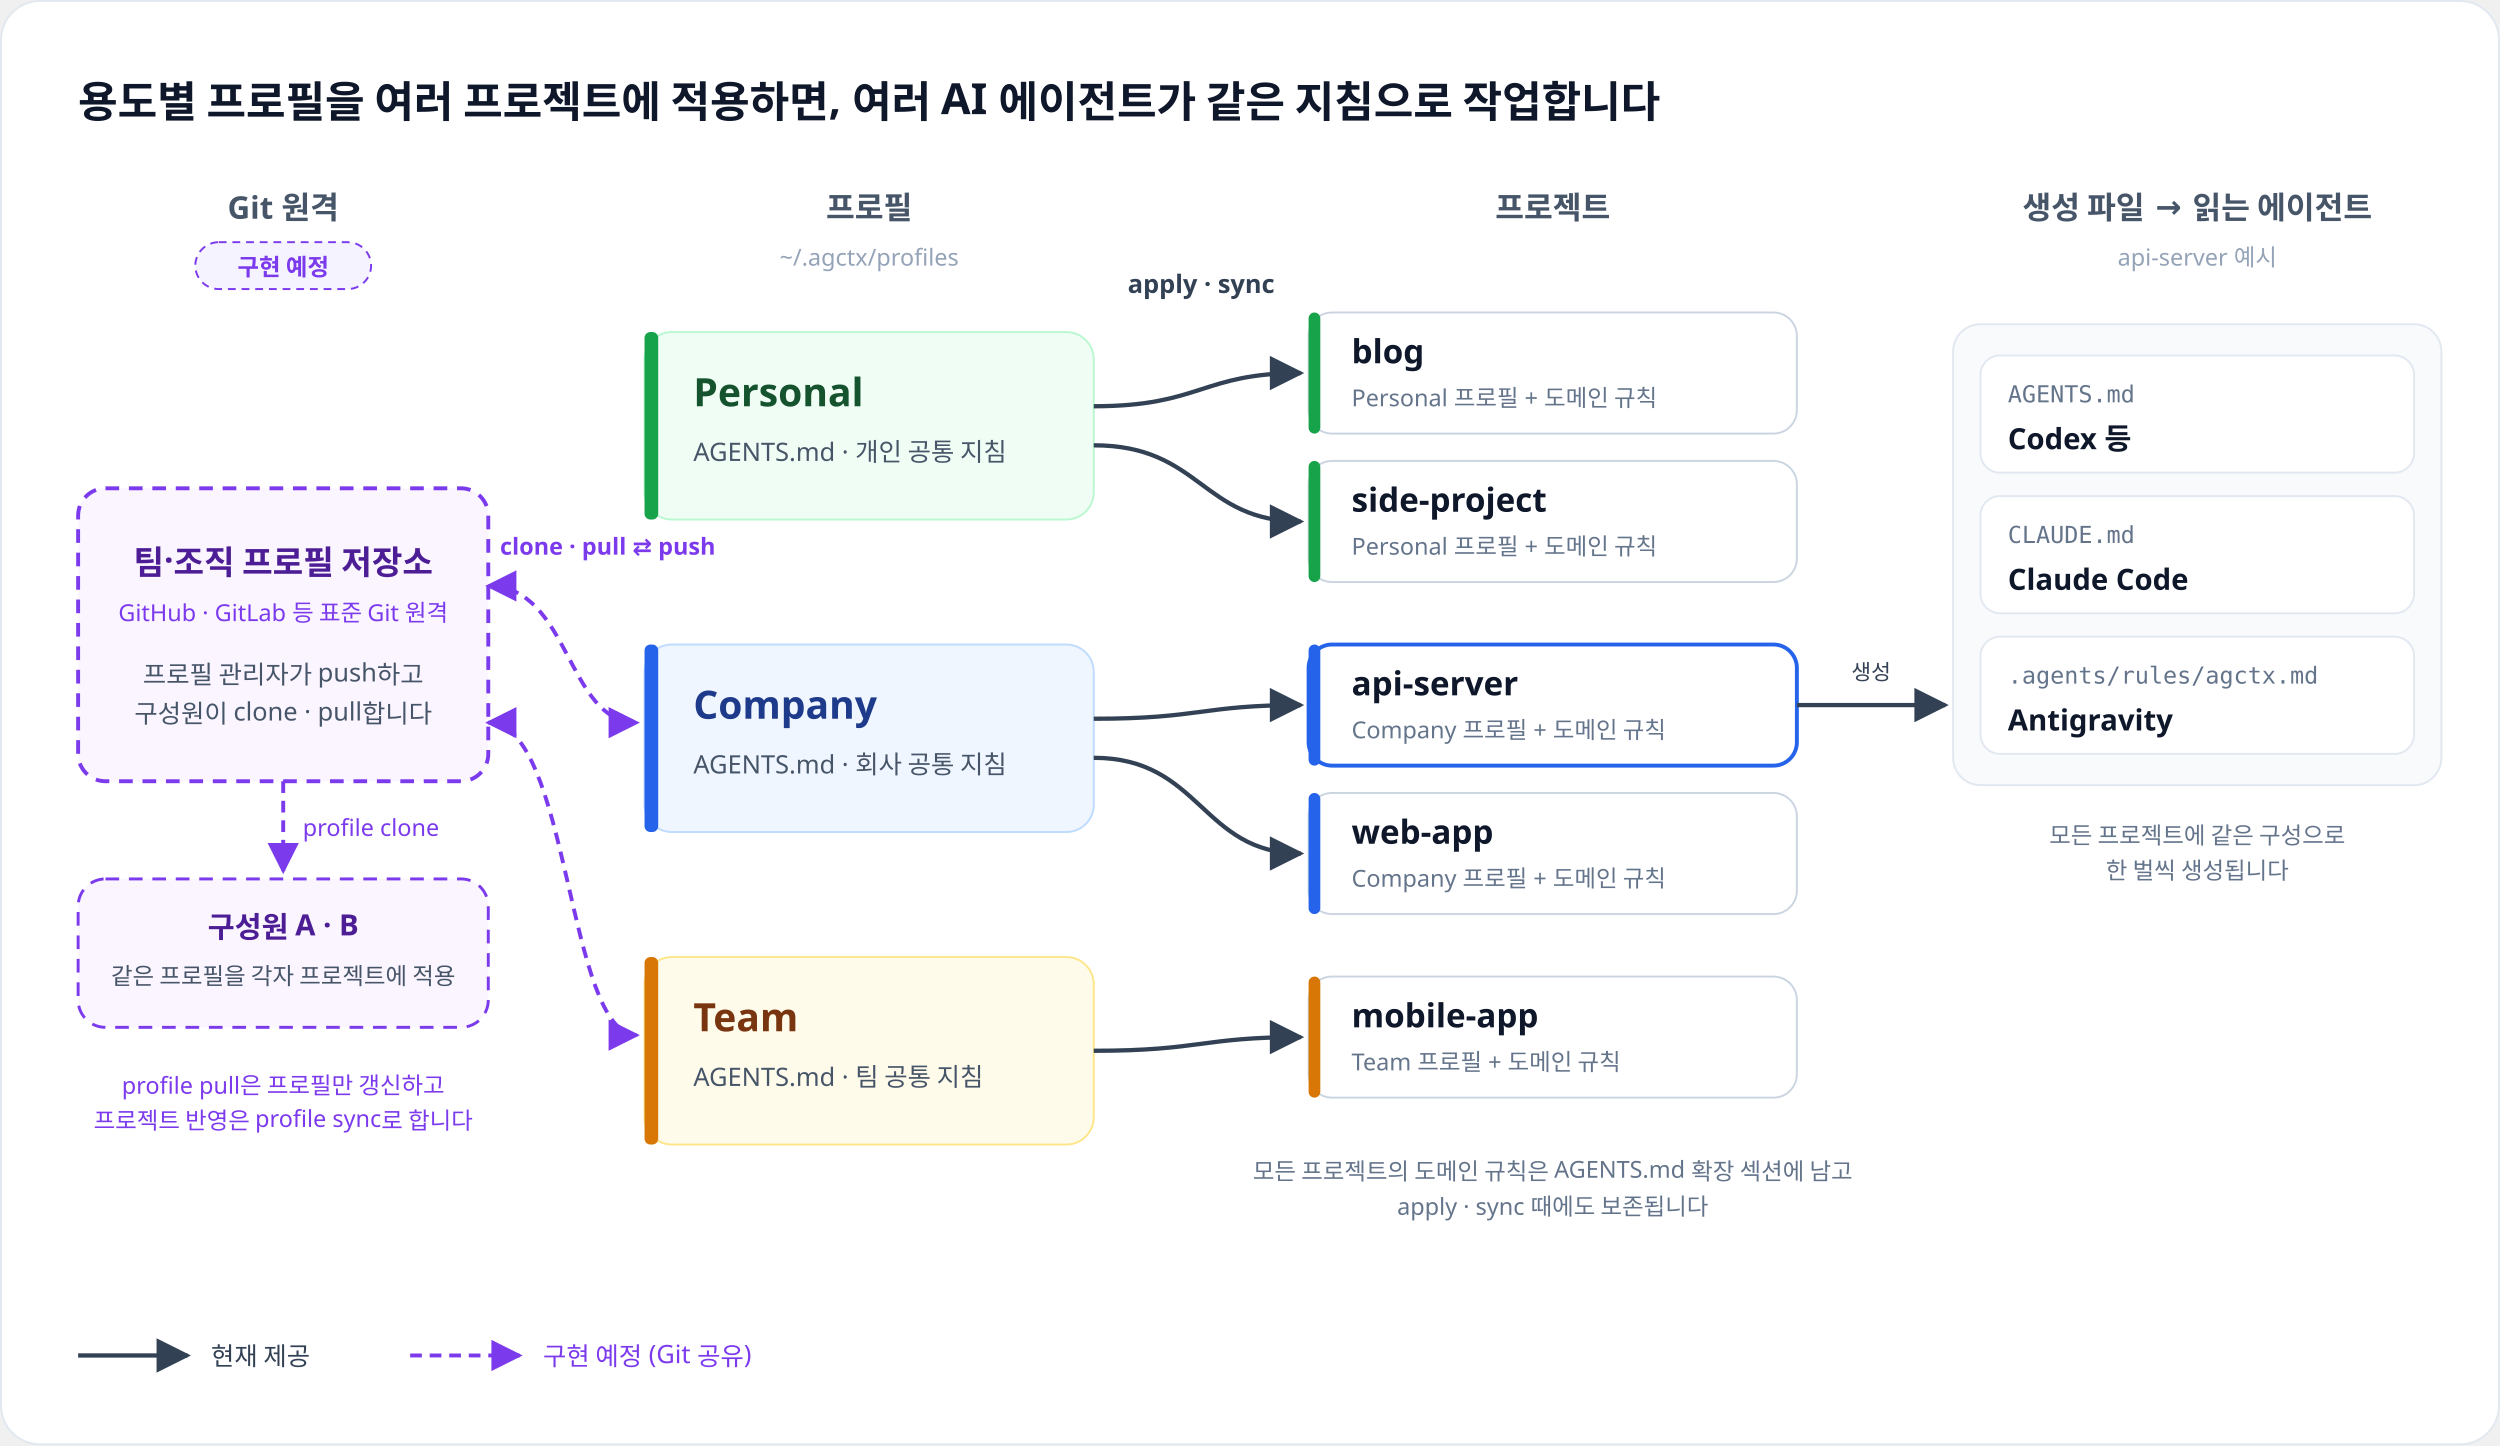
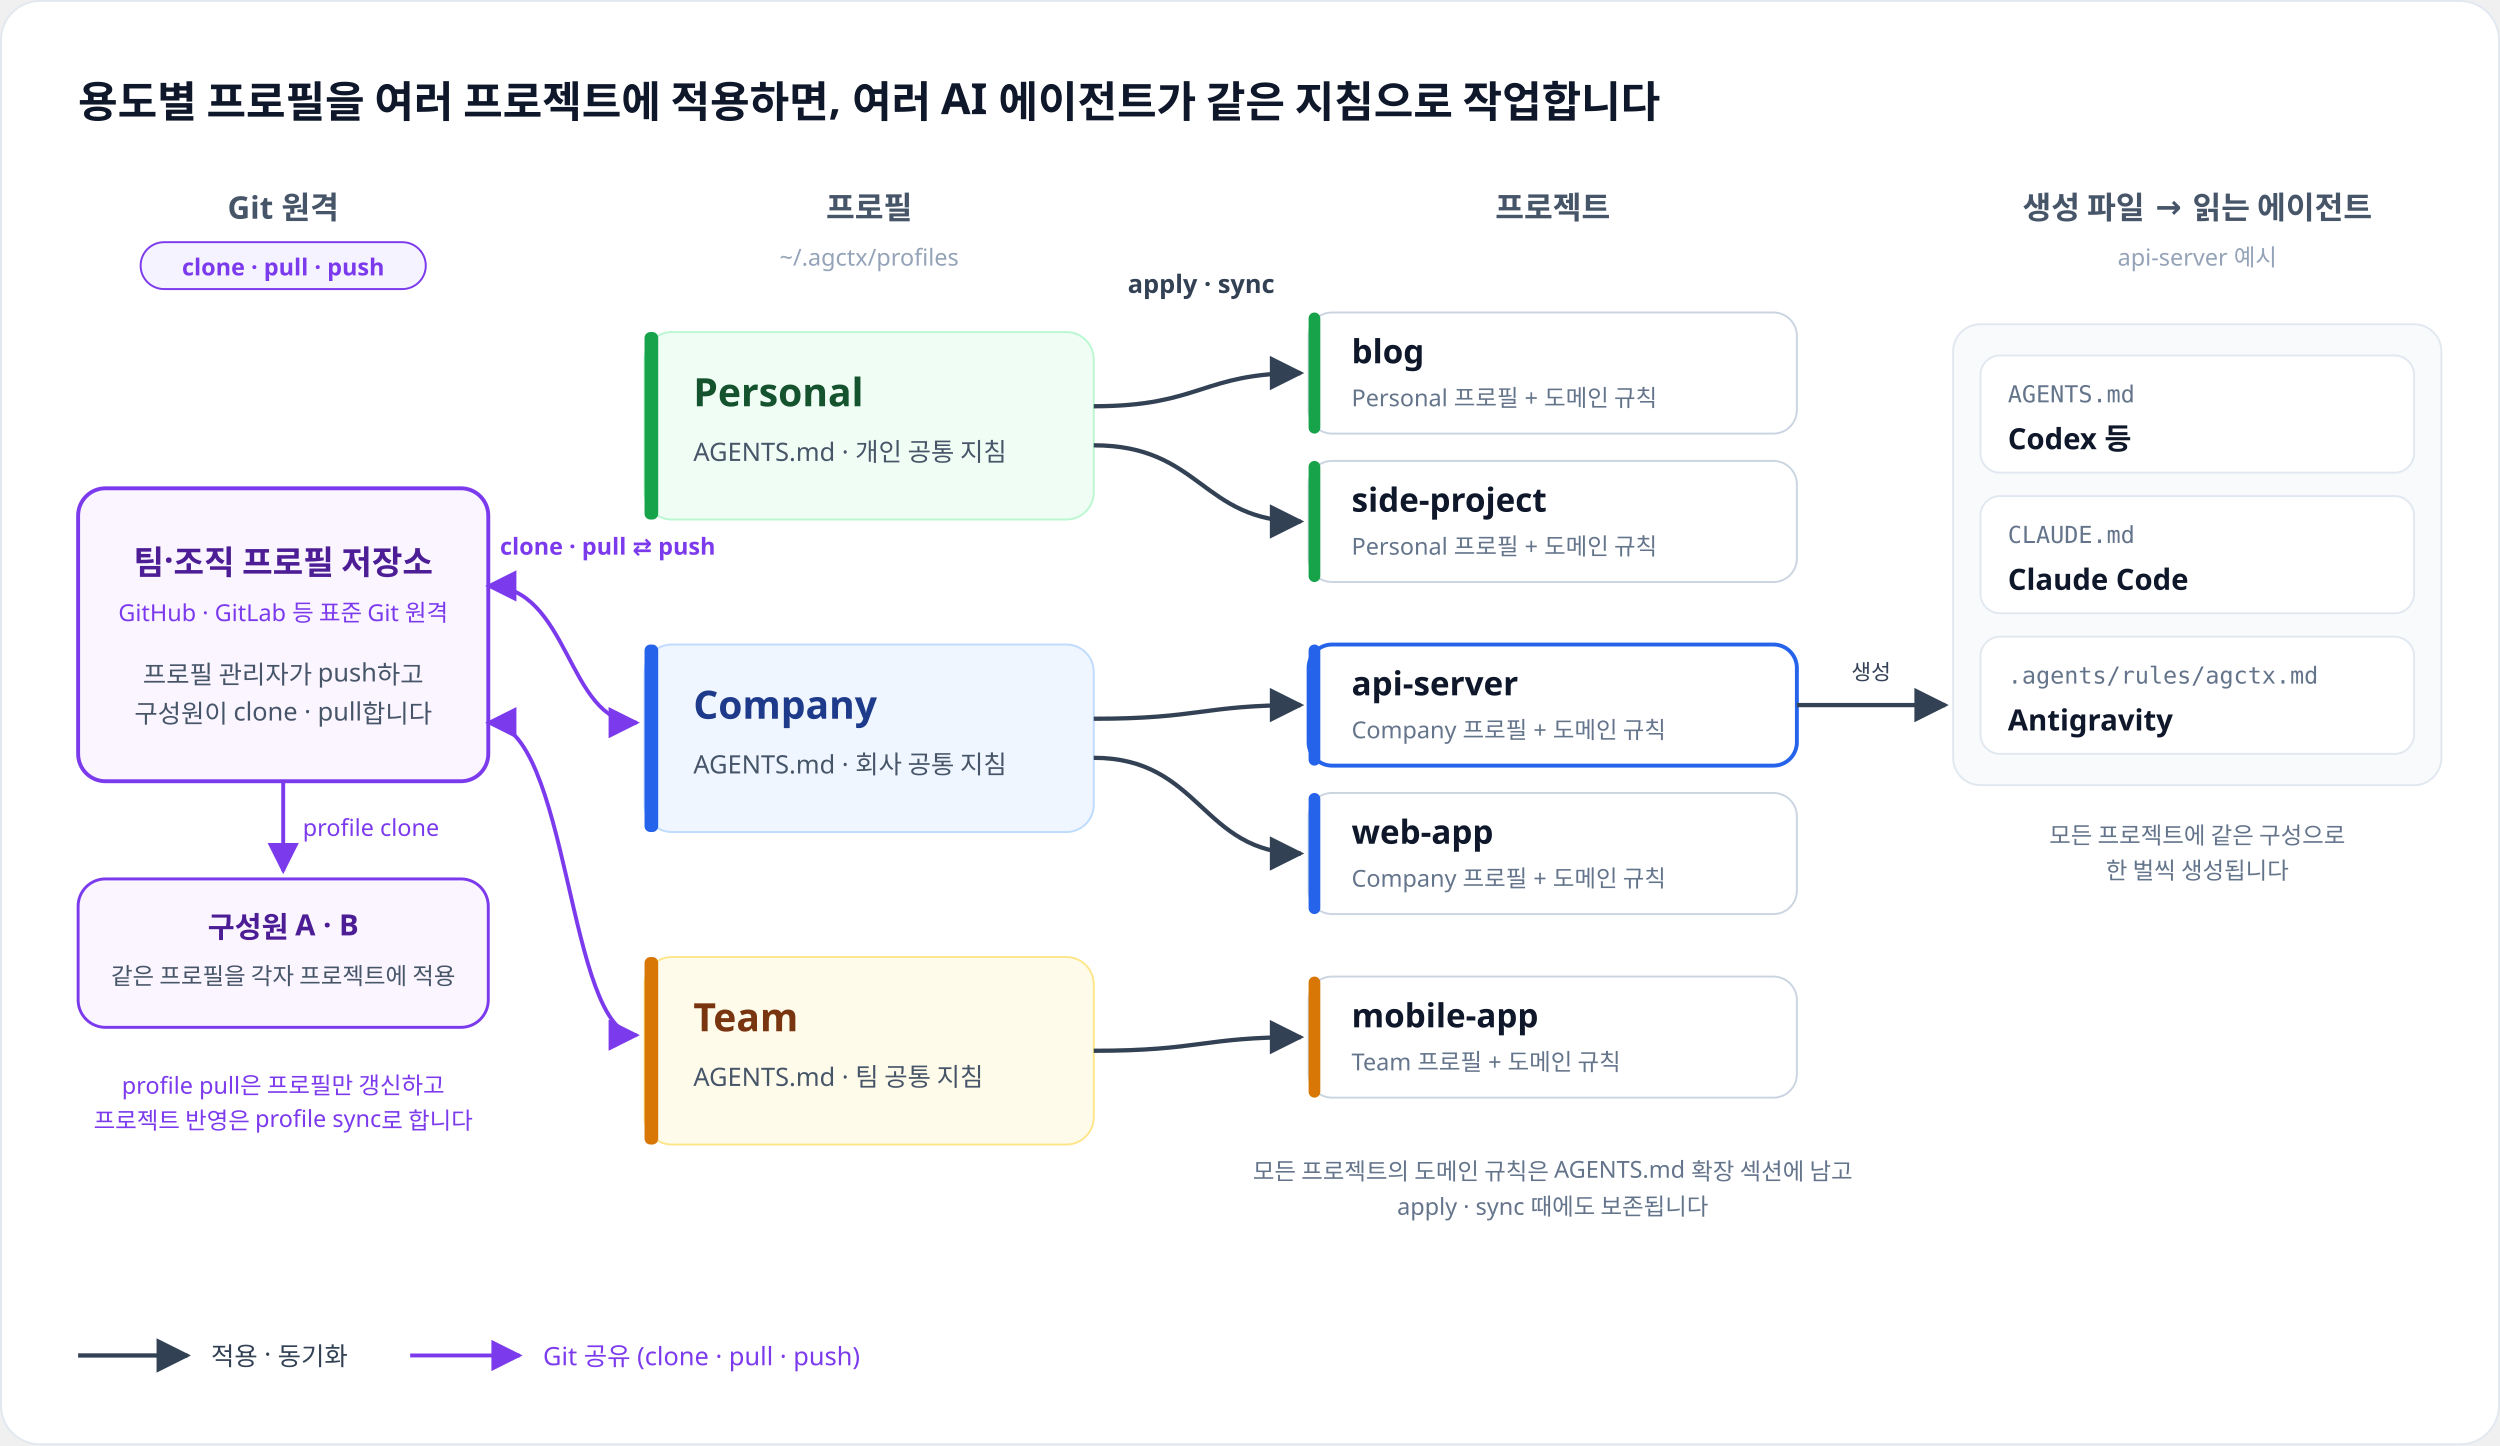
<svg xmlns="http://www.w3.org/2000/svg" width="1280" height="740" viewBox="0 0 1280 740" font-family="'Pretendard Variable', 'Pretendard', 'Apple SD Gothic Neo', 'Noto Sans KR', sans-serif">
  <defs>
    <marker id="arrow" viewBox="0 0 10 10" refX="9" refY="5" markerWidth="8" markerHeight="8" orient="auto-start-reverse">
      <path d="M0,0 L10,5 L0,10 z" fill="#334155" />
    </marker>
    <marker id="arrow-plan" viewBox="0 0 10 10" refX="9" refY="5" markerWidth="8" markerHeight="8" orient="auto-start-reverse">
      <path d="M0,0 L10,5 L0,10 z" fill="#7c3aed" />
    </marker>
  </defs>
  <rect x="0.5" y="0.5" width="1279" height="739" rx="20" fill="#ffffff" stroke="#e2e8f0" />
  <text x="40" y="60" font-size="22" font-weight="700" fill="#0f172a">용도별 프로필을 여러 프로젝트에 적용하면, 여러 AI 에이전트가 같은 지침으로 작업합니다</text>
  <text x="145" y="112" font-size="16" font-weight="700" fill="#475569" text-anchor="middle">Git 원격</text>
-   <rect x="100" y="124" width="90" height="24" rx="12" fill="#f5f3ff" stroke="#7c3aed" stroke-dasharray="4 3" />
-   <text x="145" y="141" font-size="12" font-weight="700" fill="#7c3aed" text-anchor="middle">구현 예정</text>
+   <rect x="72" y="124" width="146" height="24" rx="12" fill="#f5f3ff" stroke="#7c3aed" />
+   <text x="145" y="141" font-size="12" font-weight="700" fill="#7c3aed" text-anchor="middle">clone · pull · push</text>
  <text x="445" y="112" font-size="16" font-weight="700" fill="#475569" text-anchor="middle">프로필</text>
  <text x="445" y="136" font-size="12" fill="#94a3b8" text-anchor="middle">~/.agctx/profiles</text>
  <text x="795" y="112" font-size="16" font-weight="700" fill="#475569" text-anchor="middle">프로젝트</text>
  <text x="1125" y="112" font-size="16" font-weight="700" fill="#475569" text-anchor="middle">생성 파일 → 읽는 에이전트</text>
  <text x="1125" y="136" font-size="12" fill="#94a3b8" text-anchor="middle">api-server 예시</text>
-   <rect x="40" y="250" width="210" height="150" rx="14" fill="#faf5ff" stroke="#7c3aed" stroke-width="2" stroke-dasharray="7 5" />
+   <rect x="40" y="250" width="210" height="150" rx="14" fill="#faf5ff" stroke="#7c3aed" stroke-width="2" />
  <text x="145" y="294" font-size="17" font-weight="700" fill="#4c1d95" text-anchor="middle">팀·조직 프로필 저장소</text>
  <text x="145" y="318" font-size="12" fill="#7c3aed" text-anchor="middle">GitHub · GitLab 등 표준 Git 원격</text>
  <text x="145" y="350" font-size="13" fill="#475569" text-anchor="middle">프로필 관리자가 push하고</text>
  <text x="145" y="370" font-size="13" fill="#475569" text-anchor="middle">구성원이 clone · pull합니다</text>
-   <rect x="40" y="450" width="210" height="76" rx="14" fill="#faf5ff" stroke="#7c3aed" stroke-width="1.5" stroke-dasharray="7 5" />
+   <rect x="40" y="450" width="210" height="76" rx="14" fill="#faf5ff" stroke="#7c3aed" stroke-width="1.5" />
  <text x="145" y="480" font-size="15" font-weight="700" fill="#4c1d95" text-anchor="middle">구성원 A · B</text>
  <text x="145" y="504" font-size="12" fill="#475569" text-anchor="middle">같은 프로필을 각자 프로젝트에 적용</text>
-   <path d="M145,400 L145,446" fill="none" stroke="#7c3aed" stroke-width="2" stroke-dasharray="6 4" marker-end="url(#arrow-plan)" />
+   <path d="M145,400 L145,446" fill="none" stroke="#7c3aed" stroke-width="2" marker-end="url(#arrow-plan)" />
  <text x="155" y="428" font-size="12" fill="#7c3aed">profile clone</text>
  <text x="145" y="560" font-size="12" fill="#7c3aed" text-anchor="middle">profile pull은 프로필만 갱신하고</text>
  <text x="145" y="578" font-size="12" fill="#7c3aed" text-anchor="middle">프로젝트 반영은 profile sync로 합니다</text>
-   <path d="M250,300 C292,300 290,370 326,370" fill="none" stroke="#7c3aed" stroke-width="2" stroke-dasharray="6 4" marker-start="url(#arrow-plan)" marker-end="url(#arrow-plan)" />
-   <path d="M250,370 C292,370 290,530 326,530" fill="none" stroke="#7c3aed" stroke-width="2" stroke-dasharray="6 4" marker-start="url(#arrow-plan)" marker-end="url(#arrow-plan)" />
+   <path d="M250,300 C292,300 290,370 326,370" fill="none" stroke="#7c3aed" stroke-width="2" marker-start="url(#arrow-plan)" marker-end="url(#arrow-plan)" />
+   <path d="M250,370 C292,370 290,530 326,530" fill="none" stroke="#7c3aed" stroke-width="2" marker-start="url(#arrow-plan)" marker-end="url(#arrow-plan)" />
  <text x="256" y="284" font-size="12" font-weight="600" fill="#7c3aed">clone · pull ⇄ push</text>
  <g>
    <rect x="330" y="170" width="230" height="96" rx="14" fill="#f0fdf4" stroke="#bbf7d0" />
    <rect x="330" y="170" width="7" height="96" rx="3" fill="#16a34a" />
    <text x="355" y="208" font-size="20" font-weight="700" fill="#14532d">Personal</text>
    <text x="355" y="236" font-size="13" fill="#475569">AGENTS.md · 개인 공통 지침</text>
  </g>
  <g>
    <rect x="330" y="330" width="230" height="96" rx="14" fill="#eff6ff" stroke="#bfdbfe" />
    <rect x="330" y="330" width="7" height="96" rx="3" fill="#2563eb" />
    <text x="355" y="368" font-size="20" font-weight="700" fill="#1e3a8a">Company</text>
    <text x="355" y="396" font-size="13" fill="#475569">AGENTS.md · 회사 공통 지침</text>
  </g>
  <g>
    <rect x="330" y="490" width="230" height="96" rx="14" fill="#fffbeb" stroke="#fde68a" />
    <rect x="330" y="490" width="7" height="96" rx="3" fill="#d97706" />
    <text x="355" y="528" font-size="20" font-weight="700" fill="#78350f">Team</text>
    <text x="355" y="556" font-size="13" fill="#475569">AGENTS.md · 팀 공통 지침</text>
  </g>
  <text x="615" y="150" font-size="13" font-weight="600" fill="#334155" text-anchor="middle">apply · sync</text>
  <path d="M560,208 C615,208 615,191 666,191" fill="none" stroke="#334155" stroke-width="2.2" marker-end="url(#arrow)" />
  <path d="M560,228 C615,228 615,267 666,267" fill="none" stroke="#334155" stroke-width="2.2" marker-end="url(#arrow)" />
  <path d="M560,368 C615,368 615,361 666,361" fill="none" stroke="#334155" stroke-width="2.2" marker-end="url(#arrow)" />
  <path d="M560,388 C615,388 615,437 666,437" fill="none" stroke="#334155" stroke-width="2.2" marker-end="url(#arrow)" />
  <path d="M560,538 C615,538 615,531 666,531" fill="none" stroke="#334155" stroke-width="2.2" marker-end="url(#arrow)" />
  <g>
    <rect x="670" y="160" width="250" height="62" rx="12" fill="#ffffff" stroke="#cbd5e1" />
    <rect x="670" y="160" width="6" height="62" rx="3" fill="#16a34a" />
    <text x="692" y="186" font-size="17" font-weight="700" fill="#0f172a">blog</text>
    <text x="692" y="208" font-size="12" fill="#64748b">Personal 프로필 + 도메인 규칙</text>
  </g>
  <g>
    <rect x="670" y="236" width="250" height="62" rx="12" fill="#ffffff" stroke="#cbd5e1" />
    <rect x="670" y="236" width="6" height="62" rx="3" fill="#16a34a" />
    <text x="692" y="262" font-size="17" font-weight="700" fill="#0f172a">side-project</text>
    <text x="692" y="284" font-size="12" fill="#64748b">Personal 프로필 + 도메인 규칙</text>
  </g>
  <g>
    <rect x="670" y="330" width="250" height="62" rx="12" fill="#ffffff" stroke="#2563eb" stroke-width="2" />
    <rect x="670" y="330" width="6" height="62" rx="3" fill="#2563eb" />
    <text x="692" y="356" font-size="17" font-weight="700" fill="#0f172a">api-server</text>
    <text x="692" y="378" font-size="12" fill="#64748b">Company 프로필 + 도메인 규칙</text>
  </g>
  <g>
    <rect x="670" y="406" width="250" height="62" rx="12" fill="#ffffff" stroke="#cbd5e1" />
    <rect x="670" y="406" width="6" height="62" rx="3" fill="#2563eb" />
    <text x="692" y="432" font-size="17" font-weight="700" fill="#0f172a">web-app</text>
    <text x="692" y="454" font-size="12" fill="#64748b">Company 프로필 + 도메인 규칙</text>
  </g>
  <g>
    <rect x="670" y="500" width="250" height="62" rx="12" fill="#ffffff" stroke="#cbd5e1" />
    <rect x="670" y="500" width="6" height="62" rx="3" fill="#d97706" />
    <text x="692" y="526" font-size="17" font-weight="700" fill="#0f172a">mobile-app</text>
    <text x="692" y="548" font-size="12" fill="#64748b">Team 프로필 + 도메인 규칙</text>
  </g>
  <text x="795" y="604" font-size="12" fill="#64748b" text-anchor="middle">모든 프로젝트의 도메인 규칙은 AGENTS.md 확장 섹션에 남고</text>
  <text x="795" y="622" font-size="12" fill="#64748b" text-anchor="middle">apply · sync 때에도 보존됩니다</text>
  <path d="M920,361 L996,361" fill="none" stroke="#334155" stroke-width="2.2" marker-end="url(#arrow)" />
  <text x="958" y="348" font-size="11" fill="#334155" text-anchor="middle">생성</text>
  <text x="1125" y="432" font-size="12" fill="#64748b" text-anchor="middle">모든 프로젝트에 같은 구성으로</text>
  <text x="1125" y="450" font-size="12" fill="#64748b" text-anchor="middle">한 벌씩 생성됩니다</text>
  <rect x="1000" y="166" width="250" height="236" rx="14" fill="#f8fafc" stroke="#e2e8f0" />
  <g font-size="15" font-weight="700" fill="#0f172a">
    <rect x="1014" y="182" width="222" height="60" rx="10" fill="#ffffff" stroke="#e2e8f0" />
    <text x="1028" y="206" font-family="ui-monospace, 'SF Mono', Menlo, monospace" font-size="12" font-weight="400" fill="#64748b">AGENTS.md</text>
    <text x="1028" y="230">Codex 등</text>
    <rect x="1014" y="254" width="222" height="60" rx="10" fill="#ffffff" stroke="#e2e8f0" />
    <text x="1028" y="278" font-family="ui-monospace, 'SF Mono', Menlo, monospace" font-size="12" font-weight="400" fill="#64748b">CLAUDE.md</text>
    <text x="1028" y="302">Claude Code</text>
    <rect x="1014" y="326" width="222" height="60" rx="10" fill="#ffffff" stroke="#e2e8f0" />
    <text x="1028" y="350" font-family="ui-monospace, 'SF Mono', Menlo, monospace" font-size="12" font-weight="400" fill="#64748b">.agents/rules/agctx.md</text>
    <text x="1028" y="374">Antigravity</text>
  </g>
  <path d="M40,694 L96,694" stroke="#334155" stroke-width="2.2" marker-end="url(#arrow)" />
-   <text x="108" y="699" font-size="13" fill="#334155">현재 제공</text>
-   <path d="M210,694 L266,694" stroke="#7c3aed" stroke-width="2" stroke-dasharray="6 4" marker-end="url(#arrow-plan)" />
-   <text x="278" y="699" font-size="13" fill="#7c3aed">구현 예정 (Git 공유)</text>
+   <text x="108" y="699" font-size="13" fill="#334155">적용 · 동기화</text>
+   <path d="M210,694 L266,694" stroke="#7c3aed" stroke-width="2" marker-end="url(#arrow-plan)" />
+   <text x="278" y="699" font-size="13" fill="#7c3aed">Git 공유 (clone · pull · push)</text>
</svg>
